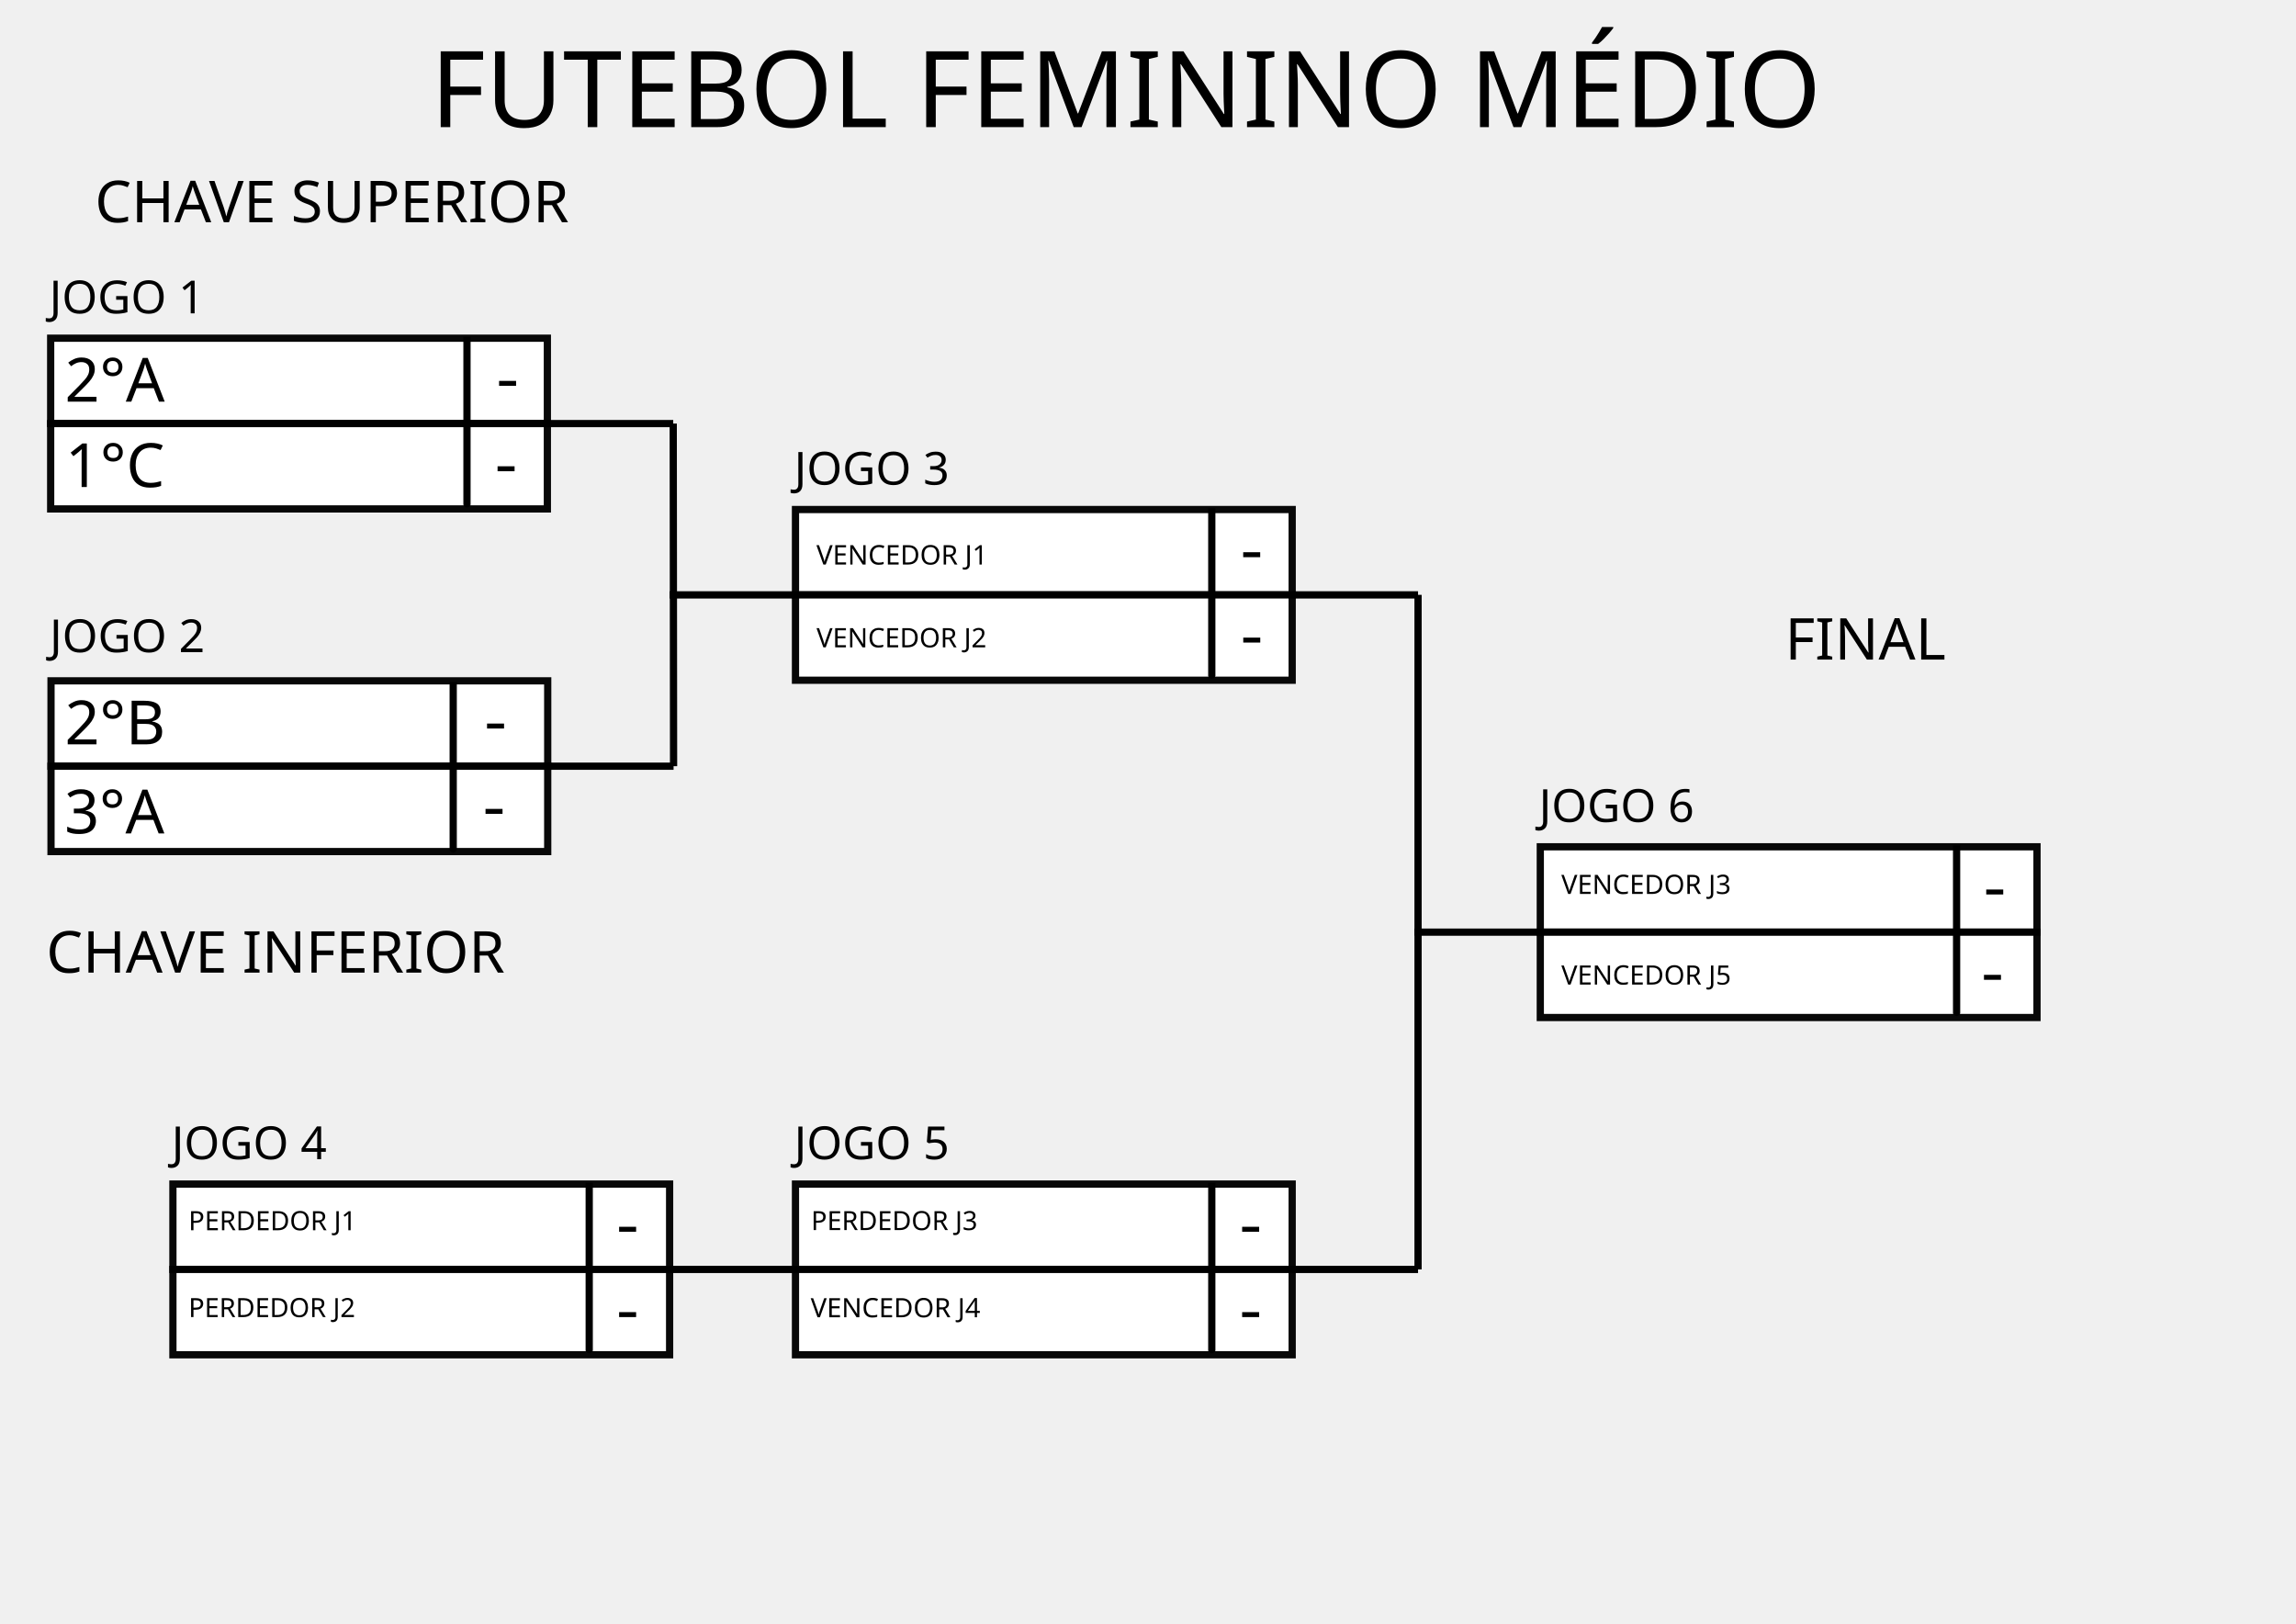
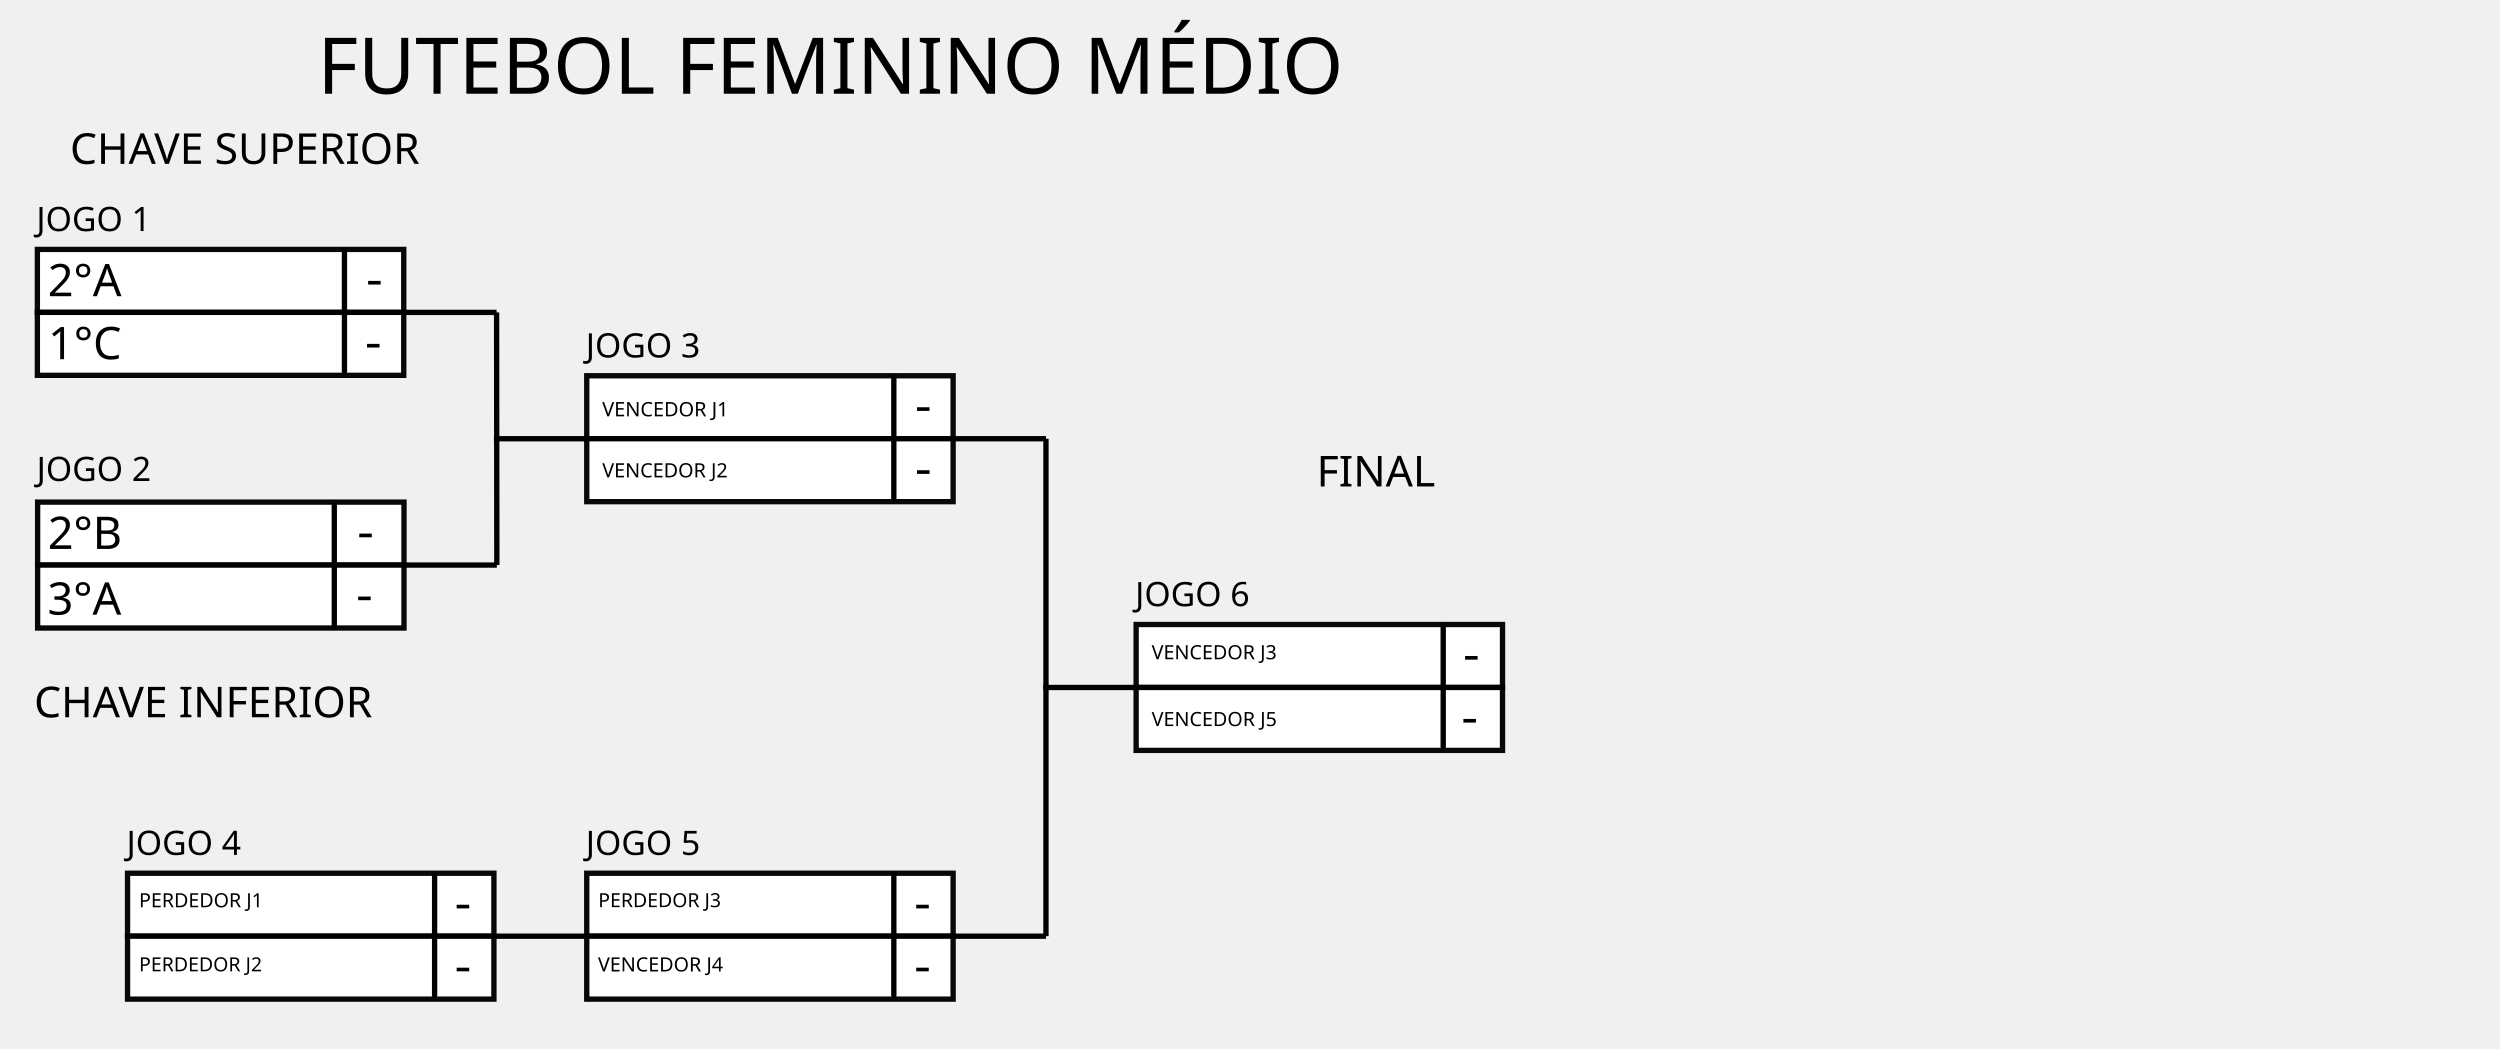
- <svg xmlns="http://www.w3.org/2000/svg" viewBox="0 0 420 297" version="1.1" id="cacador6" class="tabela2">
+ <svg xmlns="http://www.w3.org/2000/svg" viewBox="0 0 620 260" version="1.1" id="cacador6" class="tabela2">
  <defs id="defs2">
    <rect x="69.461" y="765.546" width="411.365" height="213.474" id="rect2" />
  </defs>
  <g id="layer1">
    <path style="fill:none;stroke:#000000;stroke-width:1.323;stroke-linecap:butt;stroke-linejoin:miter;stroke-miterlimit:4;stroke-dasharray:none;stroke-opacity:1" d="m 100.192,140.136 c 23.023,0 23.023,0 23.023,0" id="path1011-6" />
    <path style="fill:none;stroke:#000000;stroke-width:1.323;stroke-linecap:butt;stroke-linejoin:miter;stroke-miterlimit:4;stroke-dasharray:none;stroke-opacity:1" d="m 100.13,77.469 c 23.023,0 23.023,0 23.023,0" id="path1011" />
    <g id="titulos" style="image-rendering:auto">
      <text xml:space="preserve" style="image-rendering:auto;stroke-width:0.265;stroke:none;fill-opacity:1;fill:#000000;font-family:sans-serif;line-height:1.25;font-size:10.583px;font-weight:normal;font-style:normal" x="17.365" y="40.645" id="text937">
        <tspan id="tspan935" x="17.365" y="40.645" style="stroke-width:0.265;fill:#000000;fill-opacity:1">CHAVE SUPERIOR </tspan>
      </text>
      <text xml:space="preserve" style="image-rendering:auto;font-style:normal;font-weight:normal;font-size:10.583px;line-height:1.25;font-family:sans-serif;fill:#000000;fill-opacity:1;stroke:none;stroke-width:0.265" x="326.521" y="120.642" id="text937-4">
        <tspan id="tspan935-5" x="326.521" y="120.642" style="stroke-width:0.265;fill:#000000;fill-opacity:1">FINAL</tspan>
      </text>
      <text xml:space="preserve" style="font-style:normal;font-weight:normal;font-size:19.403px;line-height:1.25;font-family:sans-serif;fill:#000000;fill-opacity:1;stroke:none;stroke-width:0.265;image-rendering:auto" x="78.742" y="23.245" id="tituloTabela">
        <tspan id="tspan939" x="78.742" y="23.245" style="font-size:19.403px;fill:#000000;fill-opacity:1;stroke-width:0.265" dx="0 0 0 0 0 0 0 0 0 0 0 0 0 0 0 0 0">FUTEBOL FEMININO MÉDIO</tspan>
      </text>
      <text xml:space="preserve" style="image-rendering:auto;font-style:normal;font-weight:normal;font-size:10.583px;line-height:1.25;font-family:sans-serif;fill:#000000;fill-opacity:1;stroke:none;stroke-width:0.209" x="8.462" y="177.887" id="text937-2">
        <tspan id="tspan935-9" x="8.462" y="177.887" style="font-size:10.583px;stroke-width:0.209;fill:#000000;fill-opacity:1">CHAVE INFERIOR </tspan>
      </text>
    </g>
    <g id="jogo1">
      <rect style="opacity:0.968;fill:#ffffff;fill-opacity:1;stroke:#000000;stroke-width:1.323;stroke-miterlimit:4;stroke-dasharray:none;stroke-opacity:1" id="rect10" width="90.861" height="15.612" x="9.268" y="61.856" />
      <rect style="opacity:0.968;fill:#ffffff;stroke:#000000;stroke-width:1.323;stroke-miterlimit:4;stroke-dasharray:none;stroke-opacity:1" id="rect10-2" width="90.861" height="15.612" x="9.268" y="77.469" />
      <text xml:space="preserve" style="fill:#ffffff;fill-opacity:1" x="90.843" y="72.949" id="fp11">
        <tspan id="tspan1-0" x="90.843" y="72.949" style="fill:#000000">-</tspan>
      </text>
      <text xml:space="preserve" style="font-style:normal;font-variant:normal;font-weight:normal;font-stretch:normal;font-size:11.148px;line-height:1.25;font-family:'Rockwell Extra Bold';-inkscape-font-specification:'Rockwell Extra Bold, ';fill:#000000;fill-opacity:1;stroke:none;stroke-width:0.209" x="11.857" y="73.465" id="fjogo11">
        <tspan id="tspan855" x="11.857" y="73.465" style="font-style:normal;font-variant:normal;font-weight:normal;font-stretch:normal;font-size:11.148px;font-family:'Rockwell Extra Bold';-inkscape-font-specification:'Rockwell Extra Bold, ';fill:#000000;stroke-width:0.209" dx="0 0">2°A</tspan>
      </text>
      <text xml:space="preserve" style="font-style:normal;font-variant:normal;font-weight:normal;font-stretch:normal;font-size:11.148px;line-height:1.25;font-family:'Rockwell Extra Bold';-inkscape-font-specification:'Rockwell Extra Bold, ';fill:#000000;fill-opacity:1;stroke:none;stroke-width:0.209" x="11.928" y="89.077" id="fjogo12">
        <tspan id="tspan855-9" x="11.928" y="89.077" style="font-style:normal;font-variant:normal;font-weight:normal;font-stretch:normal;font-size:11.148px;font-family:'Rockwell Extra Bold';-inkscape-font-specification:'Rockwell Extra Bold, ';fill:#000000;stroke-width:0.209" dx="0 0">1°C</tspan>
      </text>
      <text xml:space="preserve" style="font-style:normal;font-weight:normal;font-size:8.361px;line-height:1.25;font-family:sans-serif;fill:#000000;fill-opacity:1;stroke:none;stroke-width:0.209" x="9.027" y="57.315" id="text1077">
        <tspan id="tspan1075" x="9.027" y="57.315" style="stroke-width:0.209">JOGO 1</tspan>
      </text>
      <path style="fill:none;stroke:#000000;stroke-width:1.323;stroke-linecap:butt;stroke-linejoin:miter;stroke-miterlimit:4;stroke-dasharray:none;stroke-opacity:1" d="m 85.423,61.61 c 0,31.183 0,30.994 0,30.994" id="path1330-1" />
      <text xml:space="preserve" style="fill:#ffffff;fill-opacity:1" x="90.568" y="88.562" id="fp12">
        <tspan id="tspan1" x="90.568" y="88.562" style="fill:#000000">-</tspan>
      </text>
    </g>
    <path style="fill:none;stroke:#000000;stroke-width:1.323;stroke-linecap:butt;stroke-linejoin:miter;stroke-miterlimit:4;stroke-dasharray:none;stroke-opacity:1" d="m 236.376,232.173 c 23.023,0 23.023,0 23.023,0" id="path1011-1" />
    <path style="fill:none;stroke:#000000;stroke-width:1.323;stroke-linecap:butt;stroke-linejoin:miter;stroke-opacity:1;stroke-miterlimit:4;stroke-dasharray:none" d="m 123.153,77.469 c 0.062,62.667 0.062,62.667 0.062,62.667" id="path1860" />
    <path style="fill:none;stroke:#000000;stroke-width:1.323;stroke-linecap:butt;stroke-linejoin:miter;stroke-miterlimit:4;stroke-dasharray:none;stroke-opacity:1" d="m 122.491,108.802 c 23.023,0 23.023,0 23.023,0" id="path1011-1-8" />
    <g id="jogo3">
      <rect style="opacity:0.968;fill:#ffffff;fill-opacity:1;stroke:#000000;stroke-width:1.323;stroke-miterlimit:4;stroke-dasharray:none;stroke-opacity:1" id="rect10-8-6" width="90.861" height="15.612" x="145.515" y="93.19" />
      <rect style="opacity:0.968;fill:#ffffff;stroke:#000000;stroke-width:1.323;stroke-miterlimit:4;stroke-dasharray:none;stroke-opacity:1" id="rect10-2-8-4" width="90.861" height="15.612" x="145.515" y="108.802" />
      <text xml:space="preserve" style="font-style:normal;font-weight:normal;font-size:8.361px;line-height:1.25;font-family:sans-serif;fill:#000000;fill-opacity:1;stroke:none;stroke-width:0.209" x="145.273" y="88.648" id="text1077-9-7">
        <tspan id="tspan1075-4-3" x="145.273" y="88.648" style="stroke-width:0.209">JOGO 3</tspan>
      </text>
      <path style="fill:none;stroke:#000000;stroke-width:1.323;stroke-linecap:butt;stroke-linejoin:miter;stroke-miterlimit:4;stroke-dasharray:none;stroke-opacity:1" d="m 221.669,92.944 c 0,31.183 0,30.994 0,30.994" id="path1330-1-7-4" />
      <text xml:space="preserve" style="font-style:normal;font-variant:normal;font-weight:normal;font-stretch:normal;font-size:4.939px;line-height:1.25;font-family:'Rockwell Extra Bold';-inkscape-font-specification:'Rockwell Extra Bold, ';fill:#000000;fill-opacity:1;stroke:none;stroke-width:0.209;" x="149.346" y="103.248" id="fjogo31">
        <tspan id="tspan855-9-1-2-1" x="149.346" y="103.248" style="font-style:normal;font-variant:normal;font-weight:normal;font-stretch:normal;font-family:'Rockwell Extra Bold';-inkscape-font-specification:'Rockwell Extra Bold, ';fill:#000000;stroke-width:0.209;font-size:4.939px;">VENCEDOR J1</tspan>
      </text>
      <text xml:space="preserve" style="font-style:normal;font-variant:normal;font-weight:normal;font-stretch:normal;font-size:4.906px;line-height:1.25;font-family:'Rockwell Extra Bold';-inkscape-font-specification:'Rockwell Extra Bold, ';fill:#000000;fill-opacity:1;stroke:none;stroke-width:0.147" x="149.364" y="118.39" id="fjogo32">
        <tspan id="tspan855-9-1-2-3" x="149.364" y="118.39" style="font-style:normal;font-variant:normal;font-weight:normal;font-stretch:normal;font-size:4.906px;font-family:'Rockwell Extra Bold';-inkscape-font-specification:'Rockwell Extra Bold, ';fill:#000000;stroke-width:0.147">VENCEDOR J2</tspan>
      </text>
      <text xml:space="preserve" style="fill:#000000;fill-opacity:1" x="226.961" y="104.283" id="fp31">
        <tspan id="tspan2" x="226.961" y="104.283">-</tspan>
      </text>
      <text xml:space="preserve" style="fill:#000000;fill-opacity:1" x="226.974" y="119.895" id="fp32">
        <tspan id="tspan3" x="226.974" y="119.895">-</tspan>
      </text>
    </g>
    <g id="jogo5">
      <rect style="opacity:0.968;fill:#ffffff;fill-opacity:1;stroke:#000000;stroke-width:1.323;stroke-miterlimit:4;stroke-dasharray:none;stroke-opacity:1" id="rect10-8" width="90.861" height="15.612" x="145.514" y="216.561" />
      <rect style="opacity:0.968;fill:#ffffff;stroke:#000000;stroke-width:1.323;stroke-miterlimit:4;stroke-dasharray:none;stroke-opacity:1" id="rect10-2-8" width="90.861" height="15.612" x="145.514" y="232.173" />
      <text xml:space="preserve" style="font-style:normal;font-weight:normal;font-size:8.361px;line-height:1.25;font-family:sans-serif;fill:#000000;fill-opacity:1;stroke:none;stroke-width:0.209" x="145.273" y="212.02" id="text1077-9">
        <tspan id="tspan1075-4" x="145.273" y="212.02" style="stroke-width:0.209">JOGO 5</tspan>
      </text>
      <path style="fill:none;stroke:#000000;stroke-width:1.323;stroke-linecap:butt;stroke-linejoin:miter;stroke-miterlimit:4;stroke-dasharray:none;stroke-opacity:1" d="m 221.669,216.315 c 0,31.183 0,30.994 0,30.994" id="path1330-1-7" />
      <text xml:space="preserve" style="font-style:normal;font-variant:normal;font-weight:normal;font-stretch:normal;font-size:4.827px;line-height:1.25;font-family:'Rockwell Extra Bold';-inkscape-font-specification:'Rockwell Extra Bold, ';fill:#000000;fill-opacity:1;stroke:none;stroke-width:0.145" x="148.371" y="224.976" id="fjogo51">
        <tspan id="tspan855-9-1-2-6" x="148.371" y="224.976" style="font-style:normal;font-variant:normal;font-weight:normal;font-stretch:normal;font-size:4.827px;font-family:'Rockwell Extra Bold';-inkscape-font-specification:'Rockwell Extra Bold, ';fill:#000000;stroke-width:0.145">PERDEDOR J3</tspan>
      </text>
      <text xml:space="preserve" style="font-style:normal;font-variant:normal;font-weight:normal;font-stretch:normal;font-size:4.894px;line-height:1.25;font-family:'Rockwell Extra Bold';-inkscape-font-specification:'Rockwell Extra Bold, ';fill:#000000;fill-opacity:1;stroke:none;stroke-width:0.147" x="148.295" y="240.925" id="fjogo52">
        <tspan id="tspan855-9-1-2-6-5" x="148.295" y="240.925" style="font-style:normal;font-variant:normal;font-weight:normal;font-stretch:normal;font-size:4.894px;font-family:'Rockwell Extra Bold';-inkscape-font-specification:'Rockwell Extra Bold, ';fill:#000000;stroke-width:0.147">VENCEDOR J4</tspan>
      </text>
      <text xml:space="preserve" style="fill:#000000;fill-opacity:1" x="226.768" y="227.654" id="fp51">
        <tspan id="tspan8" x="226.768" y="227.654">-</tspan>
      </text>
      <text xml:space="preserve" style="fill:#000000;fill-opacity:1" x="226.768" y="243.267" id="fp52">
        <tspan id="tspan9" x="226.768" y="243.267">-</tspan>
      </text>
    </g>
    <path style="fill:none;stroke:#000000;stroke-width:1.323;stroke-linecap:butt;stroke-linejoin:miter;stroke-miterlimit:4;stroke-dasharray:none;stroke-opacity:1" d="m 236.376,108.802 c 23.023,0 23.023,0 23.023,0" id="path1011-1-8-8" />
    <path style="fill:none;stroke:#000000;stroke-width:1.323;stroke-linecap:butt;stroke-linejoin:miter;stroke-opacity:1;stroke-miterlimit:4;stroke-dasharray:none" d="m 259.399,108.802 c -9e-5,123.371 -9e-5,123.371 -9e-5,123.371" id="path2587" />
    <path style="fill:none;stroke:#000000;stroke-width:1.323;stroke-linecap:butt;stroke-linejoin:miter;stroke-miterlimit:4;stroke-dasharray:none;stroke-opacity:1" d="m 258.737,170.488 c 23.023,0 23.023,0 23.023,0" id="path1011-1-8-8-2" />
    <g id="jogo6">
      <rect style="opacity:0.968;fill:#ffffff;fill-opacity:1;stroke:#000000;stroke-width:1.323;stroke-miterlimit:4;stroke-dasharray:none;stroke-opacity:1" id="rect10-8-6-4" width="90.861" height="15.612" x="281.761" y="154.875" />
      <rect style="opacity:0.968;fill:#ffffff;stroke:#000000;stroke-width:1.323;stroke-miterlimit:4;stroke-dasharray:none;stroke-opacity:1" id="rect10-2-8-4-6" width="90.861" height="15.612" x="281.761" y="170.488" />
      <text xml:space="preserve" style="font-style:normal;font-weight:normal;font-size:8.361px;line-height:1.25;font-family:sans-serif;fill:#000000;fill-opacity:1;stroke:none;stroke-width:0.209" x="281.519" y="150.334" id="text1077-9-7-8">
        <tspan id="tspan1075-4-3-4" x="281.519" y="150.334" style="stroke-width:0.209">JOGO 6</tspan>
      </text>
      <path style="fill:none;stroke:#000000;stroke-width:1.323;stroke-linecap:butt;stroke-linejoin:miter;stroke-miterlimit:4;stroke-dasharray:none;stroke-opacity:1" d="m 357.915,154.629 c 0,31.183 0,30.994 0,30.994" id="path1330-1-7-4-8" />
      <text xml:space="preserve" style="font-style:normal;font-variant:normal;font-weight:normal;font-stretch:normal;font-size:4.895px;line-height:1.25;font-family:'Rockwell Extra Bold';-inkscape-font-specification:'Rockwell Extra Bold, ';fill:#000000;fill-opacity:1;stroke:none;stroke-width:0.147" x="285.61" y="163.498" id="fjogo61">
        <tspan id="tspan855-9-1-2-1-4" x="285.61" y="163.498" style="font-style:normal;font-variant:normal;font-weight:normal;font-stretch:normal;font-size:4.895px;font-family:'Rockwell Extra Bold';-inkscape-font-specification:'Rockwell Extra Bold, ';fill:#000000;stroke-width:0.147">VENCEDOR J3</tspan>
      </text>
      <text xml:space="preserve" style="font-style:normal;font-variant:normal;font-weight:normal;font-stretch:normal;font-size:4.897px;line-height:1.25;font-family:'Rockwell Extra Bold';-inkscape-font-specification:'Rockwell Extra Bold, ';fill:#000000;fill-opacity:1;stroke:none;stroke-width:0.147" x="285.61" y="180.07" id="fjogo62">
        <tspan id="tspan855-9-1-2-3-6" x="285.61" y="180.07" style="font-style:normal;font-variant:normal;font-weight:normal;font-stretch:normal;font-size:4.897px;font-family:'Rockwell Extra Bold';-inkscape-font-specification:'Rockwell Extra Bold, ';fill:#000000;stroke-width:0.147">VENCEDOR J5</tspan>
      </text>
      <text xml:space="preserve" style="fill:#000000;fill-opacity:1" x="362.883" y="165.969" id="fp61">
        <tspan id="tspan10" x="362.883" y="165.969">-</tspan>
      </text>
      <text xml:space="preserve" style="fill:#000000;fill-opacity:1" x="362.467" y="181.581" id="fp62">
        <tspan id="tspan11" x="362.467" y="181.581">-</tspan>
      </text>
    </g>
    <path style="fill:none;stroke:#000000;stroke-width:1.323;stroke-linecap:butt;stroke-linejoin:miter;stroke-miterlimit:4;stroke-dasharray:none;stroke-opacity:1" d="m 122.491,232.173 c 23.023,0 23.023,0 23.023,0" id="path1011-1-87" />
    <g id="jogo4">
      <rect style="opacity:0.968;fill:#ffffff;fill-opacity:1;stroke:#000000;stroke-width:1.323;stroke-miterlimit:4;stroke-dasharray:none;stroke-opacity:1" id="rect10-8-66" width="90.861" height="15.612" x="31.63" y="216.561" />
      <rect style="opacity:0.968;fill:#ffffff;stroke:#000000;stroke-width:1.323;stroke-miterlimit:4;stroke-dasharray:none;stroke-opacity:1" id="rect10-2-8-8" width="90.861" height="15.612" x="31.63" y="232.173" />
      <text xml:space="preserve" style="font-style:normal;font-weight:normal;font-size:8.361px;line-height:1.25;font-family:sans-serif;fill:#000000;fill-opacity:1;stroke:none;stroke-width:0.209" x="31.388" y="212.02" id="text1077-9-3">
        <tspan id="tspan1075-4-32" x="31.388" y="212.02" style="stroke-width:0.209">JOGO 4</tspan>
      </text>
      <path style="fill:none;stroke:#000000;stroke-width:1.323;stroke-linecap:butt;stroke-linejoin:miter;stroke-miterlimit:4;stroke-dasharray:none;stroke-opacity:1" d="m 107.784,216.315 c 0,31.183 0,30.994 0,30.994" id="path1330-1-7-0" />
      <text xml:space="preserve" style="font-style:normal;font-variant:normal;font-weight:normal;font-stretch:normal;font-size:4.869px;line-height:1.25;font-family:'Rockwell Extra Bold';-inkscape-font-specification:'Rockwell Extra Bold, ';fill:#000000;fill-opacity:1;stroke:none;stroke-width:0.146" x="34.485" y="225.005" id="fjogo41">
        <tspan id="tspan855-9-1-2-6-7" x="34.485" y="225.005" style="font-style:normal;font-variant:normal;font-weight:normal;font-stretch:normal;font-size:4.869px;font-family:'Rockwell Extra Bold';-inkscape-font-specification:'Rockwell Extra Bold, ';fill:#000000;stroke-width:0.146">PERDEDOR J1</tspan>
      </text>
      <text xml:space="preserve" style="font-style:normal;font-variant:normal;font-weight:normal;font-stretch:normal;font-size:4.837px;line-height:1.25;font-family:'Rockwell Extra Bold';-inkscape-font-specification:'Rockwell Extra Bold, ';fill:#000000;fill-opacity:1;stroke:none;stroke-width:0.145" x="34.486" y="240.886" id="fjogo42">
        <tspan id="tspan855-9-1-2-6-5-3" x="34.486" y="240.886" style="font-style:normal;font-variant:normal;font-weight:normal;font-stretch:normal;font-size:4.837px;font-family:'Rockwell Extra Bold';-inkscape-font-specification:'Rockwell Extra Bold, ';fill:#000000;stroke-width:0.145">PERDEDOR J2</tspan>
      </text>
      <text xml:space="preserve" style="fill:#000000;fill-opacity:1" x="112.8" y="227.654" id="fp41">
        <tspan id="tspan5" x="112.8" y="227.654">-</tspan>
      </text>
      <text xml:space="preserve" style="fill:#000000;fill-opacity:1" x="112.8" y="243.267" id="fp42">
        <tspan id="tspan6" x="112.8" y="243.267">-</tspan>
      </text>
    </g>
    <g id="jogo2">
      <rect style="opacity:0.968;fill:#ffffff;fill-opacity:1;stroke:#000000;stroke-width:1.323;stroke-miterlimit:4;stroke-dasharray:none;stroke-opacity:1" id="rect10-0-2" width="90.861" height="15.612" x="9.331" y="124.523" />
      <rect style="opacity:0.968;fill:#ffffff;stroke:#000000;stroke-width:1.323;stroke-miterlimit:4;stroke-dasharray:none;stroke-opacity:1" id="rect10-2-2-5" width="90.861" height="15.612" x="9.331" y="140.136" />
      <text xml:space="preserve" style="font-style:normal;font-variant:normal;font-weight:normal;font-stretch:normal;font-size:11.148px;line-height:1.25;font-family:'Rockwell Extra Bold';-inkscape-font-specification:'Rockwell Extra Bold, ';fill:#000000;fill-opacity:1;stroke:none;stroke-width:0.209" x="11.857" y="136.132" id="fjogo21">
        <tspan id="tspan855-29-5" x="11.857" y="136.132" style="font-style:normal;font-variant:normal;font-weight:normal;font-stretch:normal;font-size:11.148px;font-family:'Rockwell Extra Bold';-inkscape-font-specification:'Rockwell Extra Bold, ';fill:#000000;stroke-width:0.209" dx="0 0">2°B</tspan>
      </text>
      <text xml:space="preserve" style="font-style:normal;font-weight:normal;font-size:8.361px;line-height:1.25;font-family:sans-serif;fill:#000000;fill-opacity:1;stroke:none;stroke-width:0.209" x="9.089" y="119.287" id="text1077-3">
        <tspan id="tspan1075-8" x="9.089" y="119.287" style="stroke-width:0.209">JOGO 2</tspan>
      </text>
      <path style="fill:none;stroke:#000000;stroke-width:1.323;stroke-linecap:butt;stroke-linejoin:miter;stroke-miterlimit:4;stroke-dasharray:none;stroke-opacity:1" d="m 82.904,124.743 c 0,31.183 0,30.994 0,30.994" id="path1330-5" />
      <text xml:space="preserve" style="font-style:normal;font-variant:normal;font-weight:normal;font-stretch:normal;font-size:11.148px;line-height:1.25;font-family:'Rockwell Extra Bold';-inkscape-font-specification:'Rockwell Extra Bold, ';fill:#000000;fill-opacity:1;stroke:none;stroke-width:0.209" x="11.792" y="152.429" id="fjogo22">
        <tspan id="tspan855-9-8" x="11.792" y="152.429" style="font-style:normal;font-variant:normal;font-weight:normal;font-stretch:normal;font-size:11.148px;font-family:'Rockwell Extra Bold';-inkscape-font-specification:'Rockwell Extra Bold, ';fill:#000000;stroke-width:0.209" dx="0 0">3°A</tspan>
      </text>
      <text xml:space="preserve" style="fill:#ffffff;fill-opacity:1" x="88.639" y="135.617" id="fp21">
        <tspan id="tspan1-0-7" x="88.639" y="135.617" style="fill:#000000">-</tspan>
      </text>
      <text xml:space="preserve" style="fill:#ffffff;fill-opacity:1" x="88.364" y="151.229" id="fp22">
        <tspan id="tspan1-9" x="88.364" y="151.229" style="fill:#000000">-</tspan>
      </text>
    </g>
    <text xml:space="preserve" style="display:inline;fill:#000000;fill-opacity:1" x="225.986" y="225" id="text7">
      <tspan id="tspan7" x="0" y="0" />
    </text>
  </g>
</svg>
